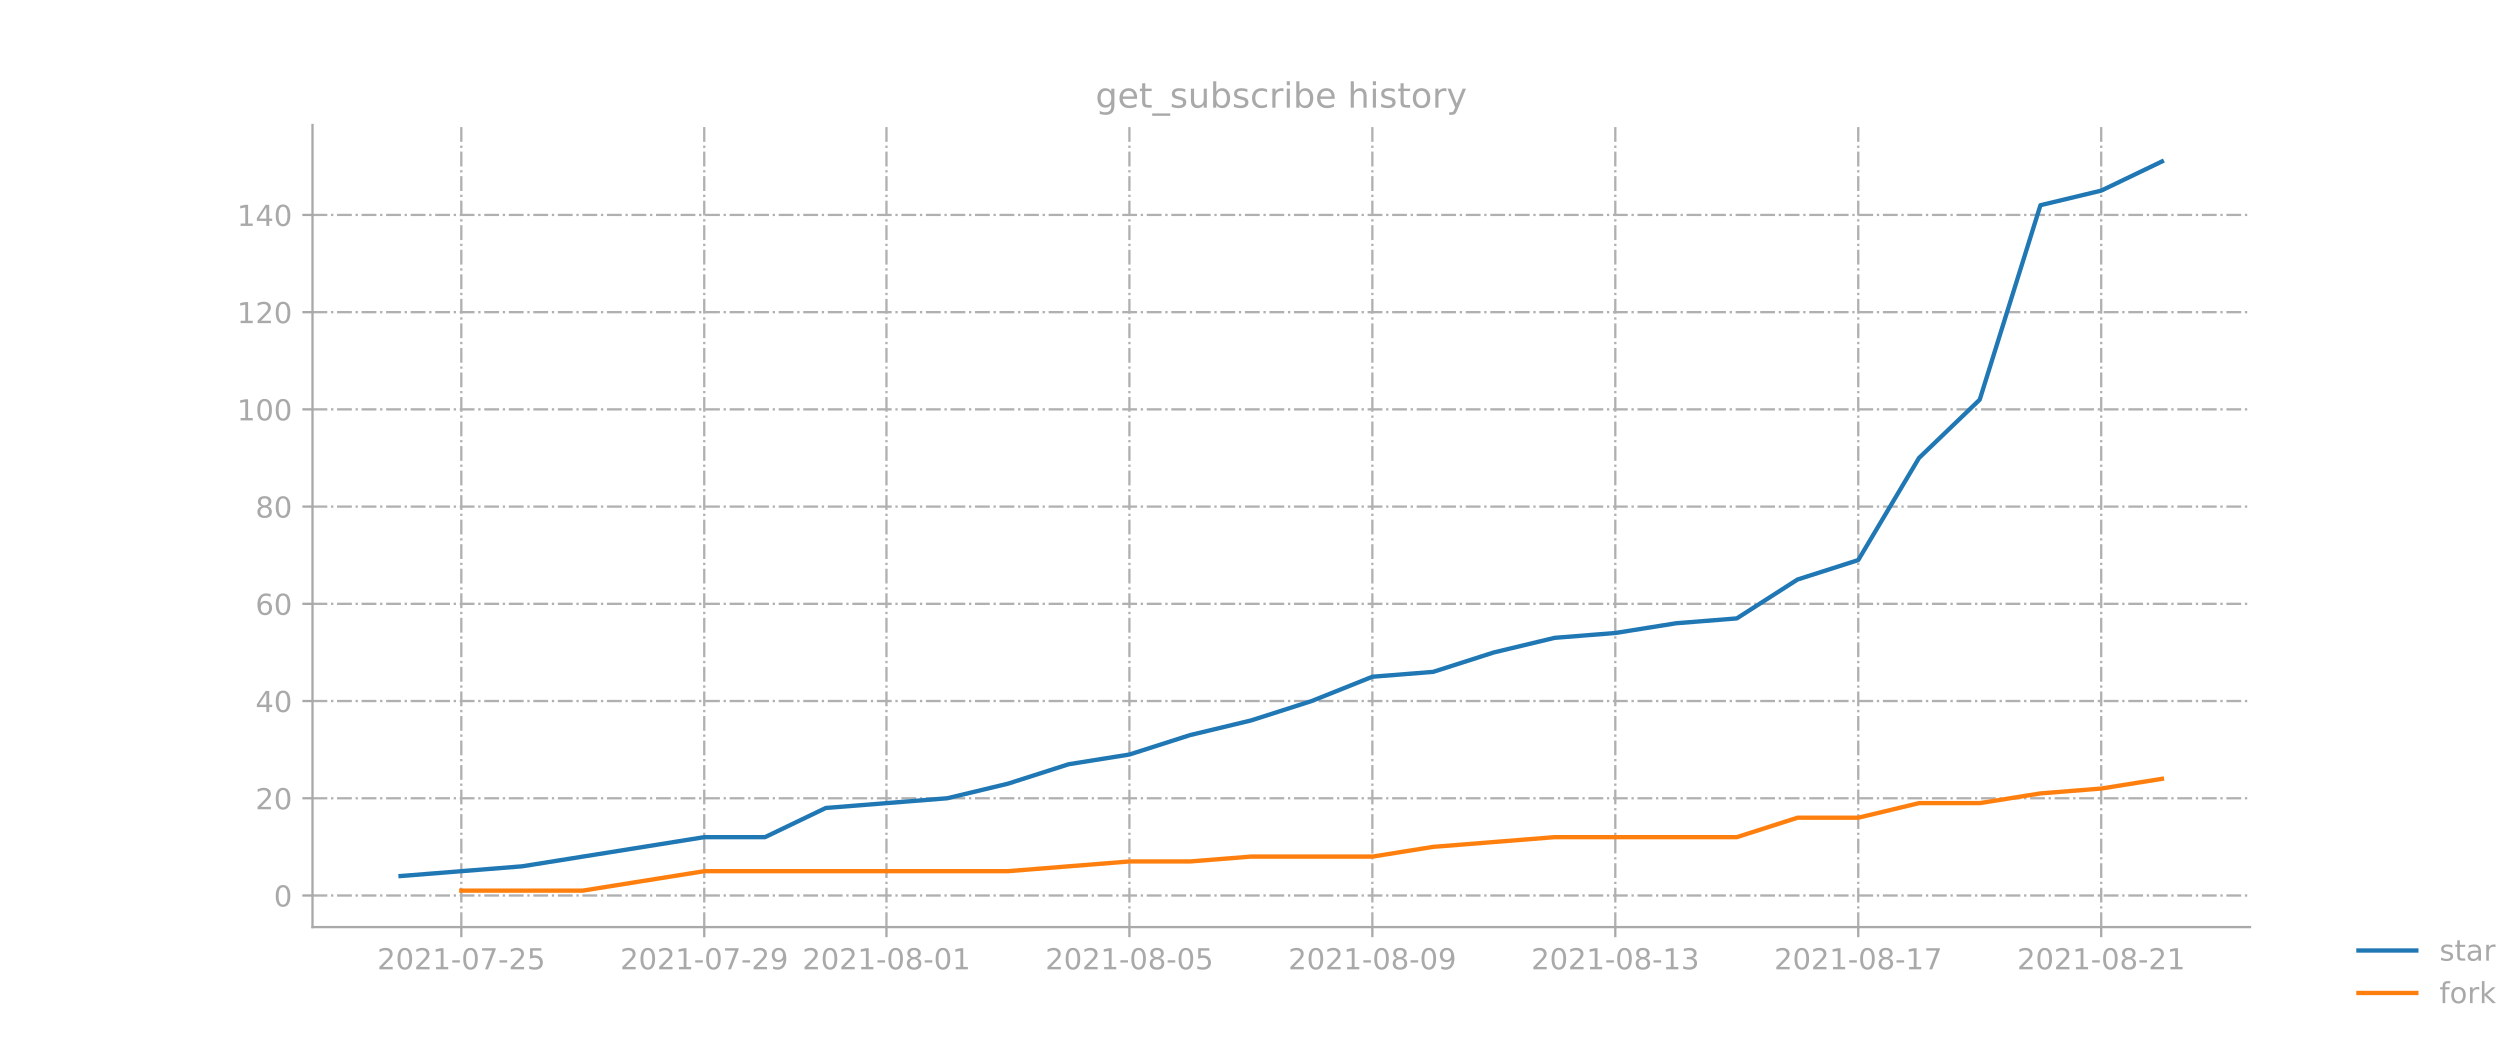
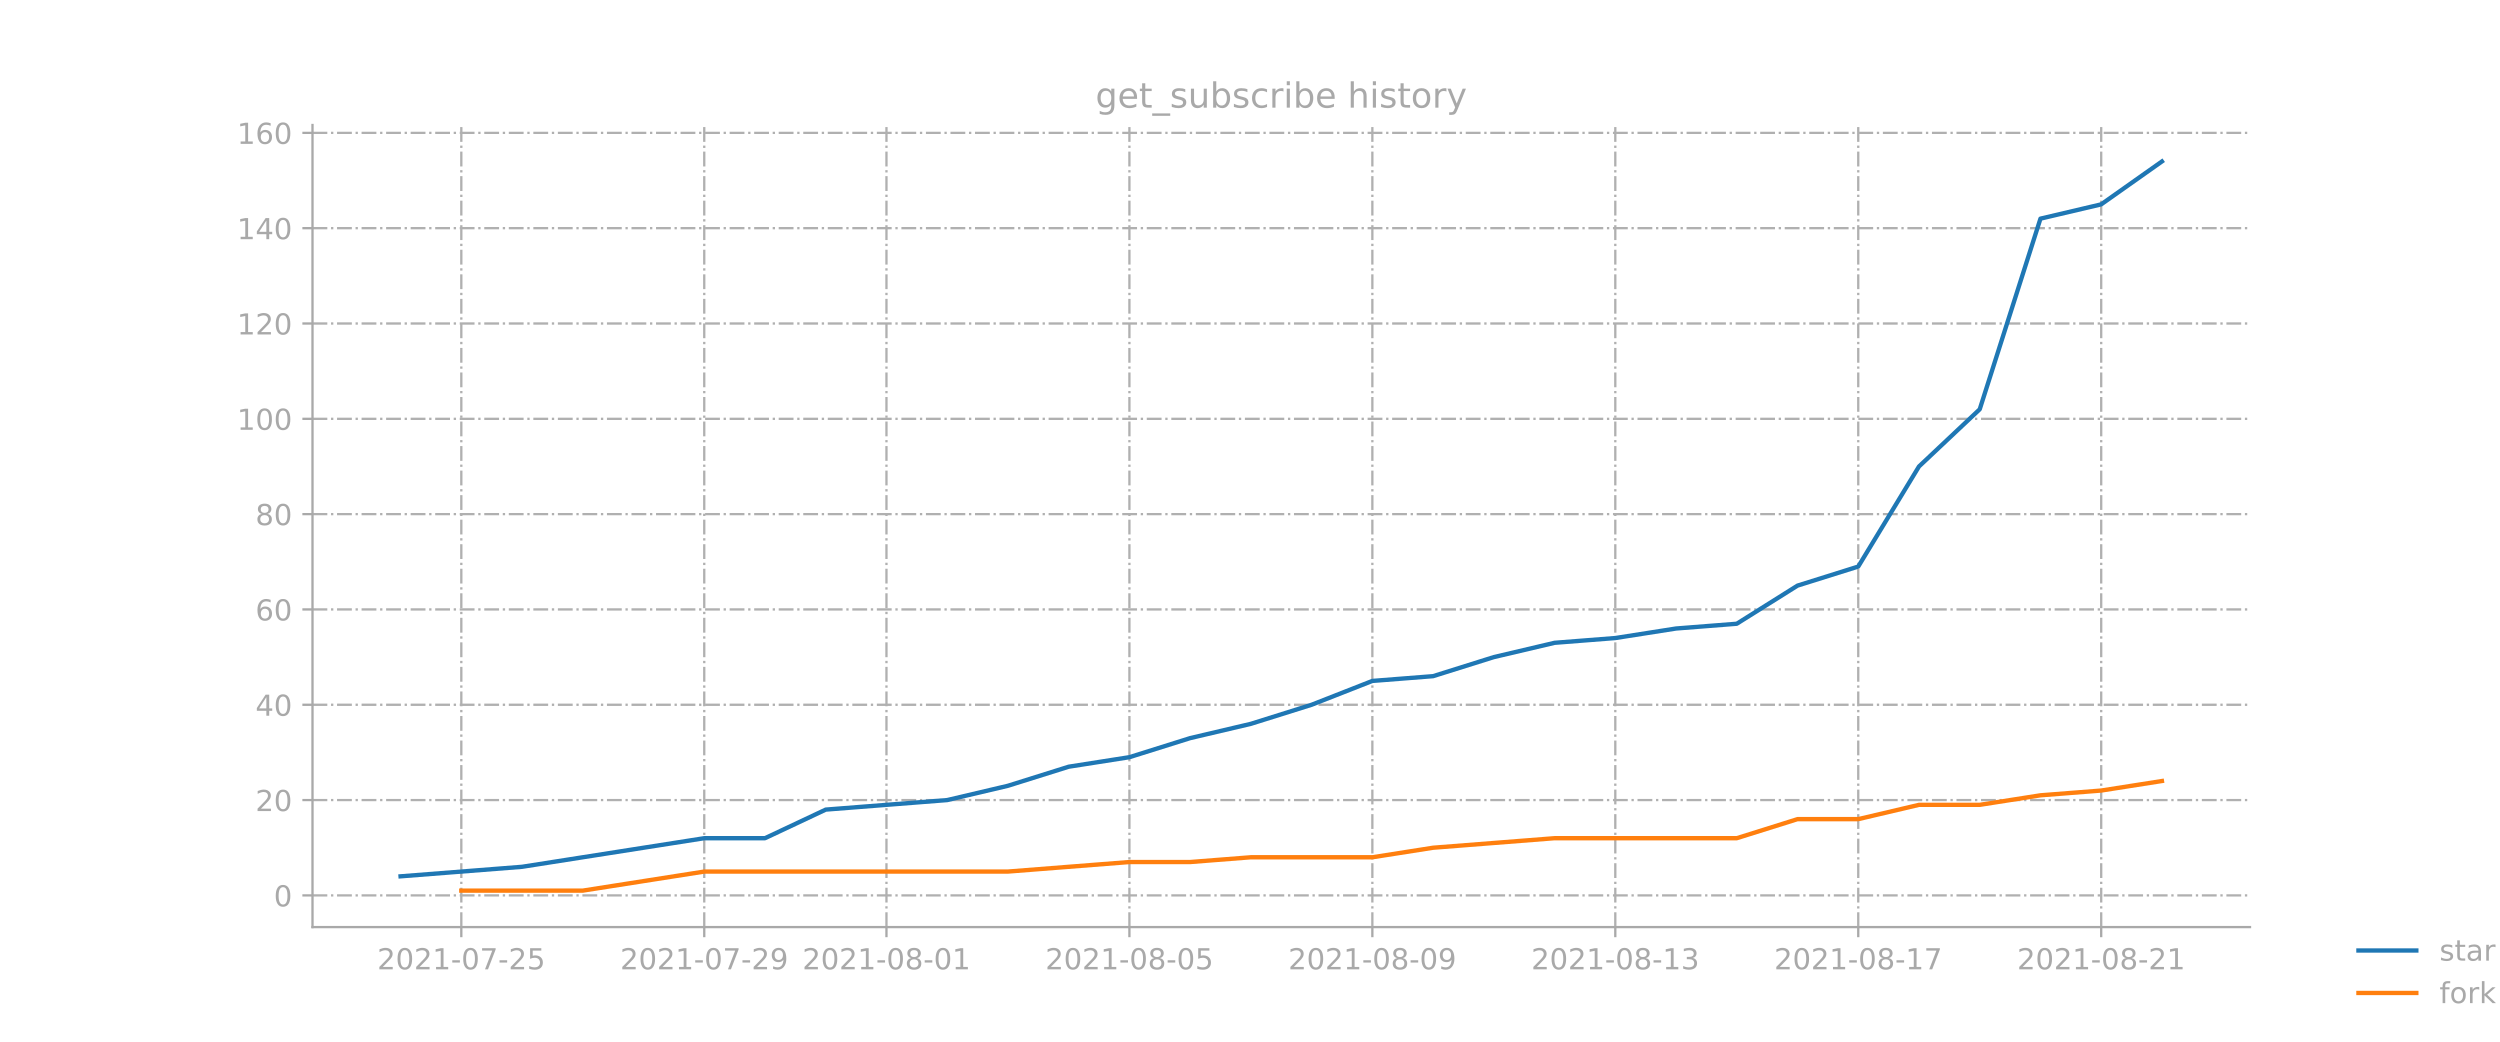
<svg xmlns="http://www.w3.org/2000/svg" xmlns:xlink="http://www.w3.org/1999/xlink" height="360pt" version="1.1" viewBox="0 0 864 360" width="864pt">
  <defs>
    <style type="text/css">*{stroke-linecap:butt;stroke-linejoin:round;}</style>
  </defs>
  <g id="figure_1">
    <g id="patch_1">
      <path d="M 0 360  L 864 360  L 864 0  L 0 0  z " style="fill:none;opacity:0;" />
    </g>
    <g id="axes_1">
      <g id="patch_2">
        <path d="M 108 320.4  L 777.6 320.4  L 777.6 43.2  L 108 43.2  z " style="fill:none;opacity:0;" />
      </g>
      <g id="matplotlib.axis_1">
        <g id="xtick_1">
          <g id="line2d_1">
-             <path clip-path="url(#pb2adfa5431)" d="M 159.427 320.4  L 159.427 43.2  " style="fill:none;stroke:#b0b0b0;stroke-dasharray:5.12,1.28,0.8,1.28;stroke-dashoffset:0;stroke-width:0.8;" />
+             <path clip-path="url(#pddede27b74)" d="M 159.427 320.4  L 159.427 43.2  " style="fill:none;stroke:#b0b0b0;stroke-dasharray:5.12,1.28,0.8,1.28;stroke-dashoffset:0;stroke-width:0.8;" />
          </g>
          <g id="line2d_2">
            <defs>
-               <path d="M 0 0  L 0 3.5  " id="m57a2f381e5" style="stroke:#a9a9a9;stroke-width:0.8;" />
+               <path d="M 0 0  L 0 3.5  " id="m95e94f153a" style="stroke:#a9a9a9;stroke-width:0.8;" />
            </defs>
            <g>
-               <use style="fill:#a9a9a9;stroke:#a9a9a9;stroke-width:0.8;" x="159.427" xlink:href="#m57a2f381e5" y="320.4" />
+               <use style="fill:#a9a9a9;stroke:#a9a9a9;stroke-width:0.8;" x="159.427" xlink:href="#m95e94f153a" y="320.4" />
            </g>
          </g>
          <g id="text_1">
            <g style="fill:#a9a9a9;" transform="translate(130.3691 334.9984)scale(0.1 -0.1)">
              <defs>
                <path d="M 1228 531  L 3431 531  L 3431 0  L 469 0  L 469 531  Q 828 903 1448 1529  Q 2069 2156 2228 2338  Q 2531 2678 2651 2914  Q 2772 3150 2772 3378  Q 2772 3750 2511 3984  Q 2250 4219 1831 4219  Q 1534 4219 1204 4116  Q 875 4013 500 3803  L 500 4441  Q 881 4594 1212 4672  Q 1544 4750 1819 4750  Q 2544 4750 2975 4387  Q 3406 4025 3406 3419  Q 3406 3131 3298 2873  Q 3191 2616 2906 2266  Q 2828 2175 2409 1742  Q 1991 1309 1228 531  z " id="DejaVuSans-32" transform="scale(0.015625)" />
                <path d="M 2034 4250  Q 1547 4250 1301 3770  Q 1056 3291 1056 2328  Q 1056 1369 1301 889  Q 1547 409 2034 409  Q 2525 409 2770 889  Q 3016 1369 3016 2328  Q 3016 3291 2770 3770  Q 2525 4250 2034 4250  z M 2034 4750  Q 2819 4750 3233 4129  Q 3647 3509 3647 2328  Q 3647 1150 3233 529  Q 2819 -91 2034 -91  Q 1250 -91 836 529  Q 422 1150 422 2328  Q 422 3509 836 4129  Q 1250 4750 2034 4750  z " id="DejaVuSans-30" transform="scale(0.015625)" />
                <path d="M 794 531  L 1825 531  L 1825 4091  L 703 3866  L 703 4441  L 1819 4666  L 2450 4666  L 2450 531  L 3481 531  L 3481 0  L 794 0  L 794 531  z " id="DejaVuSans-31" transform="scale(0.015625)" />
                <path d="M 313 2009  L 1997 2009  L 1997 1497  L 313 1497  L 313 2009  z " id="DejaVuSans-2d" transform="scale(0.015625)" />
                <path d="M 525 4666  L 3525 4666  L 3525 4397  L 1831 0  L 1172 0  L 2766 4134  L 525 4134  L 525 4666  z " id="DejaVuSans-37" transform="scale(0.015625)" />
                <path d="M 691 4666  L 3169 4666  L 3169 4134  L 1269 4134  L 1269 2991  Q 1406 3038 1543 3061  Q 1681 3084 1819 3084  Q 2600 3084 3056 2656  Q 3513 2228 3513 1497  Q 3513 744 3044 326  Q 2575 -91 1722 -91  Q 1428 -91 1123 -41  Q 819 9 494 109  L 494 744  Q 775 591 1075 516  Q 1375 441 1709 441  Q 2250 441 2565 725  Q 2881 1009 2881 1497  Q 2881 1984 2565 2268  Q 2250 2553 1709 2553  Q 1456 2553 1204 2497  Q 953 2441 691 2322  L 691 4666  z " id="DejaVuSans-35" transform="scale(0.015625)" />
              </defs>
              <use xlink:href="#DejaVuSans-32" />
              <use x="63.623" xlink:href="#DejaVuSans-30" />
              <use x="127.246" xlink:href="#DejaVuSans-32" />
              <use x="190.869" xlink:href="#DejaVuSans-31" />
              <use x="254.492" xlink:href="#DejaVuSans-2d" />
              <use x="290.576" xlink:href="#DejaVuSans-30" />
              <use x="354.199" xlink:href="#DejaVuSans-37" />
              <use x="417.822" xlink:href="#DejaVuSans-2d" />
              <use x="453.906" xlink:href="#DejaVuSans-32" />
              <use x="517.529" xlink:href="#DejaVuSans-35" />
            </g>
          </g>
        </g>
        <g id="xtick_2">
          <g id="line2d_3">
-             <path clip-path="url(#pb2adfa5431)" d="M 243.389 320.4  L 243.389 43.2  " style="fill:none;stroke:#b0b0b0;stroke-dasharray:5.12,1.28,0.8,1.28;stroke-dashoffset:0;stroke-width:0.8;" />
+             <path clip-path="url(#pddede27b74)" d="M 243.389 320.4  L 243.389 43.2  " style="fill:none;stroke:#b0b0b0;stroke-dasharray:5.12,1.28,0.8,1.28;stroke-dashoffset:0;stroke-width:0.8;" />
          </g>
          <g id="line2d_4">
            <g>
-               <use style="fill:#a9a9a9;stroke:#a9a9a9;stroke-width:0.8;" x="243.389" xlink:href="#m57a2f381e5" y="320.4" />
+               <use style="fill:#a9a9a9;stroke:#a9a9a9;stroke-width:0.8;" x="243.389" xlink:href="#m95e94f153a" y="320.4" />
            </g>
          </g>
          <g id="text_2">
            <g style="fill:#a9a9a9;" transform="translate(214.3315 334.9984)scale(0.1 -0.1)">
              <defs>
                <path d="M 703 97  L 703 672  Q 941 559 1184 500  Q 1428 441 1663 441  Q 2288 441 2617 861  Q 2947 1281 2994 2138  Q 2813 1869 2534 1725  Q 2256 1581 1919 1581  Q 1219 1581 811 2004  Q 403 2428 403 3163  Q 403 3881 828 4315  Q 1253 4750 1959 4750  Q 2769 4750 3195 4129  Q 3622 3509 3622 2328  Q 3622 1225 3098 567  Q 2575 -91 1691 -91  Q 1453 -91 1209 -44  Q 966 3 703 97  z M 1959 2075  Q 2384 2075 2632 2365  Q 2881 2656 2881 3163  Q 2881 3666 2632 3958  Q 2384 4250 1959 4250  Q 1534 4250 1286 3958  Q 1038 3666 1038 3163  Q 1038 2656 1286 2365  Q 1534 2075 1959 2075  z " id="DejaVuSans-39" transform="scale(0.015625)" />
              </defs>
              <use xlink:href="#DejaVuSans-32" />
              <use x="63.623" xlink:href="#DejaVuSans-30" />
              <use x="127.246" xlink:href="#DejaVuSans-32" />
              <use x="190.869" xlink:href="#DejaVuSans-31" />
              <use x="254.492" xlink:href="#DejaVuSans-2d" />
              <use x="290.576" xlink:href="#DejaVuSans-30" />
              <use x="354.199" xlink:href="#DejaVuSans-37" />
              <use x="417.822" xlink:href="#DejaVuSans-2d" />
              <use x="453.906" xlink:href="#DejaVuSans-32" />
              <use x="517.529" xlink:href="#DejaVuSans-39" />
            </g>
          </g>
        </g>
        <g id="xtick_3">
          <g id="line2d_5">
-             <path clip-path="url(#pb2adfa5431)" d="M 306.361 320.4  L 306.361 43.2  " style="fill:none;stroke:#b0b0b0;stroke-dasharray:5.12,1.28,0.8,1.28;stroke-dashoffset:0;stroke-width:0.8;" />
+             <path clip-path="url(#pddede27b74)" d="M 306.361 320.4  L 306.361 43.2  " style="fill:none;stroke:#b0b0b0;stroke-dasharray:5.12,1.28,0.8,1.28;stroke-dashoffset:0;stroke-width:0.8;" />
          </g>
          <g id="line2d_6">
            <g>
-               <use style="fill:#a9a9a9;stroke:#a9a9a9;stroke-width:0.8;" x="306.361" xlink:href="#m57a2f381e5" y="320.4" />
+               <use style="fill:#a9a9a9;stroke:#a9a9a9;stroke-width:0.8;" x="306.361" xlink:href="#m95e94f153a" y="320.4" />
            </g>
          </g>
          <g id="text_3">
            <g style="fill:#a9a9a9;" transform="translate(277.3033 334.9984)scale(0.1 -0.1)">
              <defs>
                <path d="M 2034 2216  Q 1584 2216 1326 1975  Q 1069 1734 1069 1313  Q 1069 891 1326 650  Q 1584 409 2034 409  Q 2484 409 2743 651  Q 3003 894 3003 1313  Q 3003 1734 2745 1975  Q 2488 2216 2034 2216  z M 1403 2484  Q 997 2584 770 2862  Q 544 3141 544 3541  Q 544 4100 942 4425  Q 1341 4750 2034 4750  Q 2731 4750 3128 4425  Q 3525 4100 3525 3541  Q 3525 3141 3298 2862  Q 3072 2584 2669 2484  Q 3125 2378 3379 2068  Q 3634 1759 3634 1313  Q 3634 634 3220 271  Q 2806 -91 2034 -91  Q 1263 -91 848 271  Q 434 634 434 1313  Q 434 1759 690 2068  Q 947 2378 1403 2484  z M 1172 3481  Q 1172 3119 1398 2916  Q 1625 2713 2034 2713  Q 2441 2713 2670 2916  Q 2900 3119 2900 3481  Q 2900 3844 2670 4047  Q 2441 4250 2034 4250  Q 1625 4250 1398 4047  Q 1172 3844 1172 3481  z " id="DejaVuSans-38" transform="scale(0.015625)" />
              </defs>
              <use xlink:href="#DejaVuSans-32" />
              <use x="63.623" xlink:href="#DejaVuSans-30" />
              <use x="127.246" xlink:href="#DejaVuSans-32" />
              <use x="190.869" xlink:href="#DejaVuSans-31" />
              <use x="254.492" xlink:href="#DejaVuSans-2d" />
              <use x="290.576" xlink:href="#DejaVuSans-30" />
              <use x="354.199" xlink:href="#DejaVuSans-38" />
              <use x="417.822" xlink:href="#DejaVuSans-2d" />
              <use x="453.906" xlink:href="#DejaVuSans-30" />
              <use x="517.529" xlink:href="#DejaVuSans-31" />
            </g>
          </g>
        </g>
        <g id="xtick_4">
          <g id="line2d_7">
-             <path clip-path="url(#pb2adfa5431)" d="M 390.324 320.4  L 390.324 43.2  " style="fill:none;stroke:#b0b0b0;stroke-dasharray:5.12,1.28,0.8,1.28;stroke-dashoffset:0;stroke-width:0.8;" />
+             <path clip-path="url(#pddede27b74)" d="M 390.324 320.4  L 390.324 43.2  " style="fill:none;stroke:#b0b0b0;stroke-dasharray:5.12,1.28,0.8,1.28;stroke-dashoffset:0;stroke-width:0.8;" />
          </g>
          <g id="line2d_8">
            <g>
-               <use style="fill:#a9a9a9;stroke:#a9a9a9;stroke-width:0.8;" x="390.324" xlink:href="#m57a2f381e5" y="320.4" />
+               <use style="fill:#a9a9a9;stroke:#a9a9a9;stroke-width:0.8;" x="390.324" xlink:href="#m95e94f153a" y="320.4" />
            </g>
          </g>
          <g id="text_4">
            <g style="fill:#a9a9a9;" transform="translate(361.2657 334.9984)scale(0.1 -0.1)">
              <use xlink:href="#DejaVuSans-32" />
              <use x="63.623" xlink:href="#DejaVuSans-30" />
              <use x="127.246" xlink:href="#DejaVuSans-32" />
              <use x="190.869" xlink:href="#DejaVuSans-31" />
              <use x="254.492" xlink:href="#DejaVuSans-2d" />
              <use x="290.576" xlink:href="#DejaVuSans-30" />
              <use x="354.199" xlink:href="#DejaVuSans-38" />
              <use x="417.822" xlink:href="#DejaVuSans-2d" />
              <use x="453.906" xlink:href="#DejaVuSans-30" />
              <use x="517.529" xlink:href="#DejaVuSans-35" />
            </g>
          </g>
        </g>
        <g id="xtick_5">
          <g id="line2d_9">
-             <path clip-path="url(#pb2adfa5431)" d="M 474.286 320.4  L 474.286 43.2  " style="fill:none;stroke:#b0b0b0;stroke-dasharray:5.12,1.28,0.8,1.28;stroke-dashoffset:0;stroke-width:0.8;" />
+             <path clip-path="url(#pddede27b74)" d="M 474.286 320.4  L 474.286 43.2  " style="fill:none;stroke:#b0b0b0;stroke-dasharray:5.12,1.28,0.8,1.28;stroke-dashoffset:0;stroke-width:0.8;" />
          </g>
          <g id="line2d_10">
            <g>
-               <use style="fill:#a9a9a9;stroke:#a9a9a9;stroke-width:0.8;" x="474.286" xlink:href="#m57a2f381e5" y="320.4" />
+               <use style="fill:#a9a9a9;stroke:#a9a9a9;stroke-width:0.8;" x="474.286" xlink:href="#m95e94f153a" y="320.4" />
            </g>
          </g>
          <g id="text_5">
            <g style="fill:#a9a9a9;" transform="translate(445.2281 334.9984)scale(0.1 -0.1)">
              <use xlink:href="#DejaVuSans-32" />
              <use x="63.623" xlink:href="#DejaVuSans-30" />
              <use x="127.246" xlink:href="#DejaVuSans-32" />
              <use x="190.869" xlink:href="#DejaVuSans-31" />
              <use x="254.492" xlink:href="#DejaVuSans-2d" />
              <use x="290.576" xlink:href="#DejaVuSans-30" />
              <use x="354.199" xlink:href="#DejaVuSans-38" />
              <use x="417.822" xlink:href="#DejaVuSans-2d" />
              <use x="453.906" xlink:href="#DejaVuSans-30" />
              <use x="517.529" xlink:href="#DejaVuSans-39" />
            </g>
          </g>
        </g>
        <g id="xtick_6">
          <g id="line2d_11">
-             <path clip-path="url(#pb2adfa5431)" d="M 558.248 320.4  L 558.248 43.2  " style="fill:none;stroke:#b0b0b0;stroke-dasharray:5.12,1.28,0.8,1.28;stroke-dashoffset:0;stroke-width:0.8;" />
+             <path clip-path="url(#pddede27b74)" d="M 558.248 320.4  L 558.248 43.2  " style="fill:none;stroke:#b0b0b0;stroke-dasharray:5.12,1.28,0.8,1.28;stroke-dashoffset:0;stroke-width:0.8;" />
          </g>
          <g id="line2d_12">
            <g>
-               <use style="fill:#a9a9a9;stroke:#a9a9a9;stroke-width:0.8;" x="558.248" xlink:href="#m57a2f381e5" y="320.4" />
+               <use style="fill:#a9a9a9;stroke:#a9a9a9;stroke-width:0.8;" x="558.248" xlink:href="#m95e94f153a" y="320.4" />
            </g>
          </g>
          <g id="text_6">
            <g style="fill:#a9a9a9;" transform="translate(529.1905 334.9984)scale(0.1 -0.1)">
              <defs>
                <path d="M 2597 2516  Q 3050 2419 3304 2112  Q 3559 1806 3559 1356  Q 3559 666 3084 287  Q 2609 -91 1734 -91  Q 1441 -91 1130 -33  Q 819 25 488 141  L 488 750  Q 750 597 1062 519  Q 1375 441 1716 441  Q 2309 441 2620 675  Q 2931 909 2931 1356  Q 2931 1769 2642 2001  Q 2353 2234 1838 2234  L 1294 2234  L 1294 2753  L 1863 2753  Q 2328 2753 2575 2939  Q 2822 3125 2822 3475  Q 2822 3834 2567 4026  Q 2313 4219 1838 4219  Q 1578 4219 1281 4162  Q 984 4106 628 3988  L 628 4550  Q 988 4650 1302 4700  Q 1616 4750 1894 4750  Q 2613 4750 3031 4423  Q 3450 4097 3450 3541  Q 3450 3153 3228 2886  Q 3006 2619 2597 2516  z " id="DejaVuSans-33" transform="scale(0.015625)" />
              </defs>
              <use xlink:href="#DejaVuSans-32" />
              <use x="63.623" xlink:href="#DejaVuSans-30" />
              <use x="127.246" xlink:href="#DejaVuSans-32" />
              <use x="190.869" xlink:href="#DejaVuSans-31" />
              <use x="254.492" xlink:href="#DejaVuSans-2d" />
              <use x="290.576" xlink:href="#DejaVuSans-30" />
              <use x="354.199" xlink:href="#DejaVuSans-38" />
              <use x="417.822" xlink:href="#DejaVuSans-2d" />
              <use x="453.906" xlink:href="#DejaVuSans-31" />
              <use x="517.529" xlink:href="#DejaVuSans-33" />
            </g>
          </g>
        </g>
        <g id="xtick_7">
          <g id="line2d_13">
-             <path clip-path="url(#pb2adfa5431)" d="M 642.211 320.4  L 642.211 43.2  " style="fill:none;stroke:#b0b0b0;stroke-dasharray:5.12,1.28,0.8,1.28;stroke-dashoffset:0;stroke-width:0.8;" />
+             <path clip-path="url(#pddede27b74)" d="M 642.211 320.4  L 642.211 43.2  " style="fill:none;stroke:#b0b0b0;stroke-dasharray:5.12,1.28,0.8,1.28;stroke-dashoffset:0;stroke-width:0.8;" />
          </g>
          <g id="line2d_14">
            <g>
-               <use style="fill:#a9a9a9;stroke:#a9a9a9;stroke-width:0.8;" x="642.211" xlink:href="#m57a2f381e5" y="320.4" />
+               <use style="fill:#a9a9a9;stroke:#a9a9a9;stroke-width:0.8;" x="642.211" xlink:href="#m95e94f153a" y="320.4" />
            </g>
          </g>
          <g id="text_7">
            <g style="fill:#a9a9a9;" transform="translate(613.1528 334.9984)scale(0.1 -0.1)">
              <use xlink:href="#DejaVuSans-32" />
              <use x="63.623" xlink:href="#DejaVuSans-30" />
              <use x="127.246" xlink:href="#DejaVuSans-32" />
              <use x="190.869" xlink:href="#DejaVuSans-31" />
              <use x="254.492" xlink:href="#DejaVuSans-2d" />
              <use x="290.576" xlink:href="#DejaVuSans-30" />
              <use x="354.199" xlink:href="#DejaVuSans-38" />
              <use x="417.822" xlink:href="#DejaVuSans-2d" />
              <use x="453.906" xlink:href="#DejaVuSans-31" />
              <use x="517.529" xlink:href="#DejaVuSans-37" />
            </g>
          </g>
        </g>
        <g id="xtick_8">
          <g id="line2d_15">
-             <path clip-path="url(#pb2adfa5431)" d="M 726.173 320.4  L 726.173 43.2  " style="fill:none;stroke:#b0b0b0;stroke-dasharray:5.12,1.28,0.8,1.28;stroke-dashoffset:0;stroke-width:0.8;" />
+             <path clip-path="url(#pddede27b74)" d="M 726.173 320.4  L 726.173 43.2  " style="fill:none;stroke:#b0b0b0;stroke-dasharray:5.12,1.28,0.8,1.28;stroke-dashoffset:0;stroke-width:0.8;" />
          </g>
          <g id="line2d_16">
            <g>
-               <use style="fill:#a9a9a9;stroke:#a9a9a9;stroke-width:0.8;" x="726.173" xlink:href="#m57a2f381e5" y="320.4" />
+               <use style="fill:#a9a9a9;stroke:#a9a9a9;stroke-width:0.8;" x="726.173" xlink:href="#m95e94f153a" y="320.4" />
            </g>
          </g>
          <g id="text_8">
            <g style="fill:#a9a9a9;" transform="translate(697.1152 334.9984)scale(0.1 -0.1)">
              <use xlink:href="#DejaVuSans-32" />
              <use x="63.623" xlink:href="#DejaVuSans-30" />
              <use x="127.246" xlink:href="#DejaVuSans-32" />
              <use x="190.869" xlink:href="#DejaVuSans-31" />
              <use x="254.492" xlink:href="#DejaVuSans-2d" />
              <use x="290.576" xlink:href="#DejaVuSans-30" />
              <use x="354.199" xlink:href="#DejaVuSans-38" />
              <use x="417.822" xlink:href="#DejaVuSans-2d" />
              <use x="453.906" xlink:href="#DejaVuSans-32" />
              <use x="517.529" xlink:href="#DejaVuSans-31" />
            </g>
          </g>
        </g>
      </g>
      <g id="matplotlib.axis_2">
        <g id="ytick_1">
          <g id="line2d_17">
-             <path clip-path="url(#pb2adfa5431)" d="M 108 309.48  L 777.6 309.48  " style="fill:none;stroke:#b0b0b0;stroke-dasharray:5.12,1.28,0.8,1.28;stroke-dashoffset:0;stroke-width:0.8;" />
+             <path clip-path="url(#pddede27b74)" d="M 108 309.447  L 777.6 309.447  " style="fill:none;stroke:#b0b0b0;stroke-dasharray:5.12,1.28,0.8,1.28;stroke-dashoffset:0;stroke-width:0.8;" />
          </g>
          <g id="line2d_18">
            <defs>
-               <path d="M 0 0  L -3.5 0  " id="mc10a65c5f7" style="stroke:#a9a9a9;stroke-width:0.8;" />
+               <path d="M 0 0  L -3.5 0  " id="mcf02c6be62" style="stroke:#a9a9a9;stroke-width:0.8;" />
            </defs>
            <g>
-               <use style="fill:#a9a9a9;stroke:#a9a9a9;stroke-width:0.8;" x="108" xlink:href="#mc10a65c5f7" y="309.48" />
+               <use style="fill:#a9a9a9;stroke:#a9a9a9;stroke-width:0.8;" x="108" xlink:href="#mcf02c6be62" y="309.447" />
            </g>
          </g>
          <g id="text_9">
-             <g style="fill:#a9a9a9;" transform="translate(94.6375 313.2792)scale(0.1 -0.1)">
+             <g style="fill:#a9a9a9;" transform="translate(94.6375 313.2463)scale(0.1 -0.1)">
              <use xlink:href="#DejaVuSans-30" />
            </g>
          </g>
        </g>
        <g id="ytick_2">
          <g id="line2d_19">
-             <path clip-path="url(#pb2adfa5431)" d="M 108 275.88  L 777.6 275.88  " style="fill:none;stroke:#b0b0b0;stroke-dasharray:5.12,1.28,0.8,1.28;stroke-dashoffset:0;stroke-width:0.8;" />
+             <path clip-path="url(#pddede27b74)" d="M 108 276.506  L 777.6 276.506  " style="fill:none;stroke:#b0b0b0;stroke-dasharray:5.12,1.28,0.8,1.28;stroke-dashoffset:0;stroke-width:0.8;" />
          </g>
          <g id="line2d_20">
            <g>
-               <use style="fill:#a9a9a9;stroke:#a9a9a9;stroke-width:0.8;" x="108" xlink:href="#mc10a65c5f7" y="275.88" />
+               <use style="fill:#a9a9a9;stroke:#a9a9a9;stroke-width:0.8;" x="108" xlink:href="#mcf02c6be62" y="276.506" />
            </g>
          </g>
          <g id="text_10">
-             <g style="fill:#a9a9a9;" transform="translate(88.275 279.6792)scale(0.1 -0.1)">
+             <g style="fill:#a9a9a9;" transform="translate(88.275 280.3051)scale(0.1 -0.1)">
              <use xlink:href="#DejaVuSans-32" />
              <use x="63.623" xlink:href="#DejaVuSans-30" />
            </g>
          </g>
        </g>
        <g id="ytick_3">
          <g id="line2d_21">
-             <path clip-path="url(#pb2adfa5431)" d="M 108 242.28  L 777.6 242.28  " style="fill:none;stroke:#b0b0b0;stroke-dasharray:5.12,1.28,0.8,1.28;stroke-dashoffset:0;stroke-width:0.8;" />
+             <path clip-path="url(#pddede27b74)" d="M 108 243.565  L 777.6 243.565  " style="fill:none;stroke:#b0b0b0;stroke-dasharray:5.12,1.28,0.8,1.28;stroke-dashoffset:0;stroke-width:0.8;" />
          </g>
          <g id="line2d_22">
            <g>
-               <use style="fill:#a9a9a9;stroke:#a9a9a9;stroke-width:0.8;" x="108" xlink:href="#mc10a65c5f7" y="242.28" />
+               <use style="fill:#a9a9a9;stroke:#a9a9a9;stroke-width:0.8;" x="108" xlink:href="#mcf02c6be62" y="243.565" />
            </g>
          </g>
          <g id="text_11">
-             <g style="fill:#a9a9a9;" transform="translate(88.275 246.0792)scale(0.1 -0.1)">
+             <g style="fill:#a9a9a9;" transform="translate(88.275 247.3639)scale(0.1 -0.1)">
              <defs>
                <path d="M 2419 4116  L 825 1625  L 2419 1625  L 2419 4116  z M 2253 4666  L 3047 4666  L 3047 1625  L 3713 1625  L 3713 1100  L 3047 1100  L 3047 0  L 2419 0  L 2419 1100  L 313 1100  L 313 1709  L 2253 4666  z " id="DejaVuSans-34" transform="scale(0.015625)" />
              </defs>
              <use xlink:href="#DejaVuSans-34" />
              <use x="63.623" xlink:href="#DejaVuSans-30" />
            </g>
          </g>
        </g>
        <g id="ytick_4">
          <g id="line2d_23">
-             <path clip-path="url(#pb2adfa5431)" d="M 108 208.68  L 777.6 208.68  " style="fill:none;stroke:#b0b0b0;stroke-dasharray:5.12,1.28,0.8,1.28;stroke-dashoffset:0;stroke-width:0.8;" />
+             <path clip-path="url(#pddede27b74)" d="M 108 210.624  L 777.6 210.624  " style="fill:none;stroke:#b0b0b0;stroke-dasharray:5.12,1.28,0.8,1.28;stroke-dashoffset:0;stroke-width:0.8;" />
          </g>
          <g id="line2d_24">
            <g>
-               <use style="fill:#a9a9a9;stroke:#a9a9a9;stroke-width:0.8;" x="108" xlink:href="#mc10a65c5f7" y="208.68" />
+               <use style="fill:#a9a9a9;stroke:#a9a9a9;stroke-width:0.8;" x="108" xlink:href="#mcf02c6be62" y="210.624" />
            </g>
          </g>
          <g id="text_12">
-             <g style="fill:#a9a9a9;" transform="translate(88.275 212.4792)scale(0.1 -0.1)">
+             <g style="fill:#a9a9a9;" transform="translate(88.275 214.4227)scale(0.1 -0.1)">
              <defs>
                <path d="M 2113 2584  Q 1688 2584 1439 2293  Q 1191 2003 1191 1497  Q 1191 994 1439 701  Q 1688 409 2113 409  Q 2538 409 2786 701  Q 3034 994 3034 1497  Q 3034 2003 2786 2293  Q 2538 2584 2113 2584  z M 3366 4563  L 3366 3988  Q 3128 4100 2886 4159  Q 2644 4219 2406 4219  Q 1781 4219 1451 3797  Q 1122 3375 1075 2522  Q 1259 2794 1537 2939  Q 1816 3084 2150 3084  Q 2853 3084 3261 2657  Q 3669 2231 3669 1497  Q 3669 778 3244 343  Q 2819 -91 2113 -91  Q 1303 -91 875 529  Q 447 1150 447 2328  Q 447 3434 972 4092  Q 1497 4750 2381 4750  Q 2619 4750 2861 4703  Q 3103 4656 3366 4563  z " id="DejaVuSans-36" transform="scale(0.015625)" />
              </defs>
              <use xlink:href="#DejaVuSans-36" />
              <use x="63.623" xlink:href="#DejaVuSans-30" />
            </g>
          </g>
        </g>
        <g id="ytick_5">
          <g id="line2d_25">
-             <path clip-path="url(#pb2adfa5431)" d="M 108 175.08  L 777.6 175.08  " style="fill:none;stroke:#b0b0b0;stroke-dasharray:5.12,1.28,0.8,1.28;stroke-dashoffset:0;stroke-width:0.8;" />
+             <path clip-path="url(#pddede27b74)" d="M 108 177.682  L 777.6 177.682  " style="fill:none;stroke:#b0b0b0;stroke-dasharray:5.12,1.28,0.8,1.28;stroke-dashoffset:0;stroke-width:0.8;" />
          </g>
          <g id="line2d_26">
            <g>
-               <use style="fill:#a9a9a9;stroke:#a9a9a9;stroke-width:0.8;" x="108" xlink:href="#mc10a65c5f7" y="175.08" />
+               <use style="fill:#a9a9a9;stroke:#a9a9a9;stroke-width:0.8;" x="108" xlink:href="#mcf02c6be62" y="177.682" />
            </g>
          </g>
          <g id="text_13">
-             <g style="fill:#a9a9a9;" transform="translate(88.275 178.8792)scale(0.1 -0.1)">
+             <g style="fill:#a9a9a9;" transform="translate(88.275 181.4816)scale(0.1 -0.1)">
              <use xlink:href="#DejaVuSans-38" />
              <use x="63.623" xlink:href="#DejaVuSans-30" />
            </g>
          </g>
        </g>
        <g id="ytick_6">
          <g id="line2d_27">
-             <path clip-path="url(#pb2adfa5431)" d="M 108 141.48  L 777.6 141.48  " style="fill:none;stroke:#b0b0b0;stroke-dasharray:5.12,1.28,0.8,1.28;stroke-dashoffset:0;stroke-width:0.8;" />
+             <path clip-path="url(#pddede27b74)" d="M 108 144.741  L 777.6 144.741  " style="fill:none;stroke:#b0b0b0;stroke-dasharray:5.12,1.28,0.8,1.28;stroke-dashoffset:0;stroke-width:0.8;" />
          </g>
          <g id="line2d_28">
            <g>
-               <use style="fill:#a9a9a9;stroke:#a9a9a9;stroke-width:0.8;" x="108" xlink:href="#mc10a65c5f7" y="141.48" />
+               <use style="fill:#a9a9a9;stroke:#a9a9a9;stroke-width:0.8;" x="108" xlink:href="#mcf02c6be62" y="144.741" />
            </g>
          </g>
          <g id="text_14">
-             <g style="fill:#a9a9a9;" transform="translate(81.9125 145.2792)scale(0.1 -0.1)">
+             <g style="fill:#a9a9a9;" transform="translate(81.9125 148.5404)scale(0.1 -0.1)">
              <use xlink:href="#DejaVuSans-31" />
              <use x="63.623" xlink:href="#DejaVuSans-30" />
              <use x="127.246" xlink:href="#DejaVuSans-30" />
            </g>
          </g>
        </g>
        <g id="ytick_7">
          <g id="line2d_29">
-             <path clip-path="url(#pb2adfa5431)" d="M 108 107.88  L 777.6 107.88  " style="fill:none;stroke:#b0b0b0;stroke-dasharray:5.12,1.28,0.8,1.28;stroke-dashoffset:0;stroke-width:0.8;" />
+             <path clip-path="url(#pddede27b74)" d="M 108 111.8  L 777.6 111.8  " style="fill:none;stroke:#b0b0b0;stroke-dasharray:5.12,1.28,0.8,1.28;stroke-dashoffset:0;stroke-width:0.8;" />
          </g>
          <g id="line2d_30">
            <g>
-               <use style="fill:#a9a9a9;stroke:#a9a9a9;stroke-width:0.8;" x="108" xlink:href="#mc10a65c5f7" y="107.88" />
+               <use style="fill:#a9a9a9;stroke:#a9a9a9;stroke-width:0.8;" x="108" xlink:href="#mcf02c6be62" y="111.8" />
            </g>
          </g>
          <g id="text_15">
-             <g style="fill:#a9a9a9;" transform="translate(81.9125 111.6792)scale(0.1 -0.1)">
+             <g style="fill:#a9a9a9;" transform="translate(81.9125 115.5992)scale(0.1 -0.1)">
              <use xlink:href="#DejaVuSans-31" />
              <use x="63.623" xlink:href="#DejaVuSans-32" />
              <use x="127.246" xlink:href="#DejaVuSans-30" />
            </g>
          </g>
        </g>
        <g id="ytick_8">
          <g id="line2d_31">
-             <path clip-path="url(#pb2adfa5431)" d="M 108 74.28  L 777.6 74.28  " style="fill:none;stroke:#b0b0b0;stroke-dasharray:5.12,1.28,0.8,1.28;stroke-dashoffset:0;stroke-width:0.8;" />
+             <path clip-path="url(#pddede27b74)" d="M 108 78.859  L 777.6 78.859  " style="fill:none;stroke:#b0b0b0;stroke-dasharray:5.12,1.28,0.8,1.28;stroke-dashoffset:0;stroke-width:0.8;" />
          </g>
          <g id="line2d_32">
            <g>
-               <use style="fill:#a9a9a9;stroke:#a9a9a9;stroke-width:0.8;" x="108" xlink:href="#mc10a65c5f7" y="74.28" />
+               <use style="fill:#a9a9a9;stroke:#a9a9a9;stroke-width:0.8;" x="108" xlink:href="#mcf02c6be62" y="78.859" />
            </g>
          </g>
          <g id="text_16">
-             <g style="fill:#a9a9a9;" transform="translate(81.9125 78.07922)scale(0.1 -0.1)">
+             <g style="fill:#a9a9a9;" transform="translate(81.9125 82.65804)scale(0.1 -0.1)">
              <use xlink:href="#DejaVuSans-31" />
              <use x="63.623" xlink:href="#DejaVuSans-34" />
              <use x="127.246" xlink:href="#DejaVuSans-30" />
            </g>
          </g>
        </g>
-       </g>
-       <g id="line2d_33">
-         <path clip-path="url(#pb2adfa5431)" d="M 138.436 302.76  L 159.427 301.08  L 180.418 299.4  L 201.408 296.04  L 222.399 292.68  L 243.389 289.32  L 264.38 289.32  L 285.371 279.24  L 306.361 277.56  L 327.352 275.88  L 348.342 270.84  L 369.333 264.12  L 390.324 260.76  L 411.314 254.04  L 432.305 249  L 453.295 242.28  L 474.286 233.88  L 495.276 232.2  L 516.267 225.48  L 537.258 220.44  L 558.248 218.76  L 579.239 215.4  L 600.229 213.72  L 621.22 200.28  L 642.211 193.56  L 663.201 158.28  L 684.192 138.12  L 705.182 70.92  L 726.173 65.88  L 747.164 55.8  " style="fill:none;stroke:#1f77b4;stroke-linecap:square;stroke-width:1.5;" />
-       </g>
-       <g id="line2d_34">
-         <path clip-path="url(#pb2adfa5431)" d="M 159.427 307.8  L 180.418 307.8  L 201.408 307.8  L 222.399 304.44  L 243.389 301.08  L 264.38 301.08  L 285.371 301.08  L 306.361 301.08  L 327.352 301.08  L 348.342 301.08  L 369.333 299.4  L 390.324 297.72  L 411.314 297.72  L 432.305 296.04  L 453.295 296.04  L 474.286 296.04  L 495.276 292.68  L 516.267 291  L 537.258 289.32  L 558.248 289.32  L 579.239 289.32  L 600.229 289.32  L 621.22 282.6  L 642.211 282.6  L 663.201 277.56  L 684.192 277.56  L 705.182 274.2  L 726.173 272.52  L 747.164 269.16  " style="fill:none;stroke:#ff7f0e;stroke-linecap:square;stroke-width:1.5;" />
+         <g id="ytick_9">
+           <g id="line2d_33">
+             <path clip-path="url(#pddede27b74)" d="M 108 45.918  L 777.6 45.918  " style="fill:none;stroke:#b0b0b0;stroke-dasharray:5.12,1.28,0.8,1.28;stroke-dashoffset:0;stroke-width:0.8;" />
+           </g>
+           <g id="line2d_34">
+             <g>
+               <use style="fill:#a9a9a9;stroke:#a9a9a9;stroke-width:0.8;" x="108" xlink:href="#mcf02c6be62" y="45.918" />
+             </g>
+           </g>
+           <g id="text_17">
+             <g style="fill:#a9a9a9;" transform="translate(81.9125 49.71687)scale(0.1 -0.1)">
+               <use xlink:href="#DejaVuSans-31" />
+               <use x="63.623" xlink:href="#DejaVuSans-36" />
+               <use x="127.246" xlink:href="#DejaVuSans-30" />
+             </g>
+           </g>
+         </g>
+       </g>
+       <g id="line2d_35">
+         <path clip-path="url(#pddede27b74)" d="M 138.436 302.859  L 159.427 301.212  L 180.418 299.565  L 201.408 296.271  L 222.399 292.976  L 243.389 289.682  L 264.38 289.682  L 285.371 279.8  L 306.361 278.153  L 327.352 276.506  L 348.342 271.565  L 369.333 264.976  L 390.324 261.682  L 411.314 255.094  L 432.305 250.153  L 453.295 243.565  L 474.286 235.329  L 495.276 233.682  L 516.267 227.094  L 537.258 222.153  L 558.248 220.506  L 579.239 217.212  L 600.229 215.565  L 621.22 202.388  L 642.211 195.8  L 663.201 161.212  L 684.192 141.447  L 705.182 75.565  L 726.173 70.624  L 747.164 55.8  " style="fill:none;stroke:#1f77b4;stroke-linecap:square;stroke-width:1.5;" />
+       </g>
+       <g id="line2d_36">
+         <path clip-path="url(#pddede27b74)" d="M 159.427 307.8  L 180.418 307.8  L 201.408 307.8  L 222.399 304.506  L 243.389 301.212  L 264.38 301.212  L 285.371 301.212  L 306.361 301.212  L 327.352 301.212  L 348.342 301.212  L 369.333 299.565  L 390.324 297.918  L 411.314 297.918  L 432.305 296.271  L 453.295 296.271  L 474.286 296.271  L 495.276 292.976  L 516.267 291.329  L 537.258 289.682  L 558.248 289.682  L 579.239 289.682  L 600.229 289.682  L 621.22 283.094  L 642.211 283.094  L 663.201 278.153  L 684.192 278.153  L 705.182 274.859  L 726.173 273.212  L 747.164 269.918  " style="fill:none;stroke:#ff7f0e;stroke-linecap:square;stroke-width:1.5;" />
      </g>
      <g id="patch_3">
        <path d="M 108 320.4  L 108 43.2  " style="fill:none;stroke:#a9a9a9;stroke-linecap:square;stroke-linejoin:miter;stroke-width:0.8;" />
      </g>
      <g id="patch_4">
        <path d="M 777.6 320.4  L 777.6 43.2  " style="fill:none;" />
      </g>
      <g id="patch_5">
        <path d="M 108 320.4  L 777.6 320.4  " style="fill:none;stroke:#a9a9a9;stroke-linecap:square;stroke-linejoin:miter;stroke-width:0.8;" />
      </g>
      <g id="patch_6">
        <path d="M 108 43.2  L 777.6 43.2  " style="fill:none;" />
      </g>
-       <g id="text_17">
+       <g id="text_18">
        <g style="fill:#a9a9a9;" transform="translate(378.6075 37.2)scale(0.12 -0.12)">
          <defs>
            <path d="M 2906 1791  Q 2906 2416 2648 2759  Q 2391 3103 1925 3103  Q 1463 3103 1205 2759  Q 947 2416 947 1791  Q 947 1169 1205 825  Q 1463 481 1925 481  Q 2391 481 2648 825  Q 2906 1169 2906 1791  z M 3481 434  Q 3481 -459 3084 -895  Q 2688 -1331 1869 -1331  Q 1566 -1331 1297 -1286  Q 1028 -1241 775 -1147  L 775 -588  Q 1028 -725 1275 -790  Q 1522 -856 1778 -856  Q 2344 -856 2625 -561  Q 2906 -266 2906 331  L 2906 616  Q 2728 306 2450 153  Q 2172 0 1784 0  Q 1141 0 747 490  Q 353 981 353 1791  Q 353 2603 747 3093  Q 1141 3584 1784 3584  Q 2172 3584 2450 3431  Q 2728 3278 2906 2969  L 2906 3500  L 3481 3500  L 3481 434  z " id="DejaVuSans-67" transform="scale(0.015625)" />
            <path d="M 3597 1894  L 3597 1613  L 953 1613  Q 991 1019 1311 708  Q 1631 397 2203 397  Q 2534 397 2845 478  Q 3156 559 3463 722  L 3463 178  Q 3153 47 2828 -22  Q 2503 -91 2169 -91  Q 1331 -91 842 396  Q 353 884 353 1716  Q 353 2575 817 3079  Q 1281 3584 2069 3584  Q 2775 3584 3186 3129  Q 3597 2675 3597 1894  z M 3022 2063  Q 3016 2534 2758 2815  Q 2500 3097 2075 3097  Q 1594 3097 1305 2825  Q 1016 2553 972 2059  L 3022 2063  z " id="DejaVuSans-65" transform="scale(0.015625)" />
            <path d="M 1172 4494  L 1172 3500  L 2356 3500  L 2356 3053  L 1172 3053  L 1172 1153  Q 1172 725 1289 603  Q 1406 481 1766 481  L 2356 481  L 2356 0  L 1766 0  Q 1100 0 847 248  Q 594 497 594 1153  L 594 3053  L 172 3053  L 172 3500  L 594 3500  L 594 4494  L 1172 4494  z " id="DejaVuSans-74" transform="scale(0.015625)" />
            <path d="M 3263 -1063  L 3263 -1509  L -63 -1509  L -63 -1063  L 3263 -1063  z " id="DejaVuSans-5f" transform="scale(0.015625)" />
            <path d="M 2834 3397  L 2834 2853  Q 2591 2978 2328 3040  Q 2066 3103 1784 3103  Q 1356 3103 1142 2972  Q 928 2841 928 2578  Q 928 2378 1081 2264  Q 1234 2150 1697 2047  L 1894 2003  Q 2506 1872 2764 1633  Q 3022 1394 3022 966  Q 3022 478 2636 193  Q 2250 -91 1575 -91  Q 1294 -91 989 -36  Q 684 19 347 128  L 347 722  Q 666 556 975 473  Q 1284 391 1588 391  Q 1994 391 2212 530  Q 2431 669 2431 922  Q 2431 1156 2273 1281  Q 2116 1406 1581 1522  L 1381 1569  Q 847 1681 609 1914  Q 372 2147 372 2553  Q 372 3047 722 3315  Q 1072 3584 1716 3584  Q 2034 3584 2315 3537  Q 2597 3491 2834 3397  z " id="DejaVuSans-73" transform="scale(0.015625)" />
            <path d="M 544 1381  L 544 3500  L 1119 3500  L 1119 1403  Q 1119 906 1312 657  Q 1506 409 1894 409  Q 2359 409 2629 706  Q 2900 1003 2900 1516  L 2900 3500  L 3475 3500  L 3475 0  L 2900 0  L 2900 538  Q 2691 219 2414 64  Q 2138 -91 1772 -91  Q 1169 -91 856 284  Q 544 659 544 1381  z M 1991 3584  L 1991 3584  z " id="DejaVuSans-75" transform="scale(0.015625)" />
            <path d="M 3116 1747  Q 3116 2381 2855 2742  Q 2594 3103 2138 3103  Q 1681 3103 1420 2742  Q 1159 2381 1159 1747  Q 1159 1113 1420 752  Q 1681 391 2138 391  Q 2594 391 2855 752  Q 3116 1113 3116 1747  z M 1159 2969  Q 1341 3281 1617 3432  Q 1894 3584 2278 3584  Q 2916 3584 3314 3078  Q 3713 2572 3713 1747  Q 3713 922 3314 415  Q 2916 -91 2278 -91  Q 1894 -91 1617 61  Q 1341 213 1159 525  L 1159 0  L 581 0  L 581 4863  L 1159 4863  L 1159 2969  z " id="DejaVuSans-62" transform="scale(0.015625)" />
            <path d="M 3122 3366  L 3122 2828  Q 2878 2963 2633 3030  Q 2388 3097 2138 3097  Q 1578 3097 1268 2742  Q 959 2388 959 1747  Q 959 1106 1268 751  Q 1578 397 2138 397  Q 2388 397 2633 464  Q 2878 531 3122 666  L 3122 134  Q 2881 22 2623 -34  Q 2366 -91 2075 -91  Q 1284 -91 818 406  Q 353 903 353 1747  Q 353 2603 823 3093  Q 1294 3584 2113 3584  Q 2378 3584 2631 3529  Q 2884 3475 3122 3366  z " id="DejaVuSans-63" transform="scale(0.015625)" />
            <path d="M 2631 2963  Q 2534 3019 2420 3045  Q 2306 3072 2169 3072  Q 1681 3072 1420 2755  Q 1159 2438 1159 1844  L 1159 0  L 581 0  L 581 3500  L 1159 3500  L 1159 2956  Q 1341 3275 1631 3429  Q 1922 3584 2338 3584  Q 2397 3584 2469 3576  Q 2541 3569 2628 3553  L 2631 2963  z " id="DejaVuSans-72" transform="scale(0.015625)" />
            <path d="M 603 3500  L 1178 3500  L 1178 0  L 603 0  L 603 3500  z M 603 4863  L 1178 4863  L 1178 4134  L 603 4134  L 603 4863  z " id="DejaVuSans-69" transform="scale(0.015625)" />
            <path id="DejaVuSans-20" transform="scale(0.015625)" />
            <path d="M 3513 2113  L 3513 0  L 2938 0  L 2938 2094  Q 2938 2591 2744 2837  Q 2550 3084 2163 3084  Q 1697 3084 1428 2787  Q 1159 2491 1159 1978  L 1159 0  L 581 0  L 581 4863  L 1159 4863  L 1159 2956  Q 1366 3272 1645 3428  Q 1925 3584 2291 3584  Q 2894 3584 3203 3211  Q 3513 2838 3513 2113  z " id="DejaVuSans-68" transform="scale(0.015625)" />
            <path d="M 1959 3097  Q 1497 3097 1228 2736  Q 959 2375 959 1747  Q 959 1119 1226 758  Q 1494 397 1959 397  Q 2419 397 2687 759  Q 2956 1122 2956 1747  Q 2956 2369 2687 2733  Q 2419 3097 1959 3097  z M 1959 3584  Q 2709 3584 3137 3096  Q 3566 2609 3566 1747  Q 3566 888 3137 398  Q 2709 -91 1959 -91  Q 1206 -91 779 398  Q 353 888 353 1747  Q 353 2609 779 3096  Q 1206 3584 1959 3584  z " id="DejaVuSans-6f" transform="scale(0.015625)" />
            <path d="M 2059 -325  Q 1816 -950 1584 -1140  Q 1353 -1331 966 -1331  L 506 -1331  L 506 -850  L 844 -850  Q 1081 -850 1212 -737  Q 1344 -625 1503 -206  L 1606 56  L 191 3500  L 800 3500  L 1894 763  L 2988 3500  L 3597 3500  L 2059 -325  z " id="DejaVuSans-79" transform="scale(0.015625)" />
          </defs>
          <use xlink:href="#DejaVuSans-67" />
          <use x="63.477" xlink:href="#DejaVuSans-65" />
          <use x="125" xlink:href="#DejaVuSans-74" />
          <use x="164.209" xlink:href="#DejaVuSans-5f" />
          <use x="214.209" xlink:href="#DejaVuSans-73" />
          <use x="266.309" xlink:href="#DejaVuSans-75" />
          <use x="329.688" xlink:href="#DejaVuSans-62" />
          <use x="393.164" xlink:href="#DejaVuSans-73" />
          <use x="445.264" xlink:href="#DejaVuSans-63" />
          <use x="500.244" xlink:href="#DejaVuSans-72" />
          <use x="541.357" xlink:href="#DejaVuSans-69" />
          <use x="569.141" xlink:href="#DejaVuSans-62" />
          <use x="632.617" xlink:href="#DejaVuSans-65" />
          <use x="694.141" xlink:href="#DejaVuSans-20" />
          <use x="725.928" xlink:href="#DejaVuSans-68" />
          <use x="789.307" xlink:href="#DejaVuSans-69" />
          <use x="817.09" xlink:href="#DejaVuSans-73" />
          <use x="869.189" xlink:href="#DejaVuSans-74" />
          <use x="908.398" xlink:href="#DejaVuSans-6f" />
          <use x="969.58" xlink:href="#DejaVuSans-72" />
          <use x="1010.693" xlink:href="#DejaVuSans-79" />
        </g>
      </g>
      <g id="legend_1">
-         <g id="line2d_35">
+         <g id="line2d_37">
          <path d="M 815.08 328.498  L 835.08 328.498  " style="fill:none;stroke:#1f77b4;stroke-linecap:square;stroke-width:1.5;" />
        </g>
-         <g id="line2d_36" />
-         <g id="text_18">
+         <g id="line2d_38" />
+         <g id="text_19">
          <g style="fill:#a9a9a9;" transform="translate(843.08 331.9984)scale(0.1 -0.1)">
            <defs>
              <path d="M 2194 1759  Q 1497 1759 1228 1600  Q 959 1441 959 1056  Q 959 750 1161 570  Q 1363 391 1709 391  Q 2188 391 2477 730  Q 2766 1069 2766 1631  L 2766 1759  L 2194 1759  z M 3341 1997  L 3341 0  L 2766 0  L 2766 531  Q 2569 213 2275 61  Q 1981 -91 1556 -91  Q 1019 -91 701 211  Q 384 513 384 1019  Q 384 1609 779 1909  Q 1175 2209 1959 2209  L 2766 2209  L 2766 2266  Q 2766 2663 2505 2880  Q 2244 3097 1772 3097  Q 1472 3097 1187 3025  Q 903 2953 641 2809  L 641 3341  Q 956 3463 1253 3523  Q 1550 3584 1831 3584  Q 2591 3584 2966 3190  Q 3341 2797 3341 1997  z " id="DejaVuSans-61" transform="scale(0.015625)" />
            </defs>
            <use xlink:href="#DejaVuSans-73" />
            <use x="52.1" xlink:href="#DejaVuSans-74" />
            <use x="91.309" xlink:href="#DejaVuSans-61" />
            <use x="152.588" xlink:href="#DejaVuSans-72" />
          </g>
        </g>
-         <g id="line2d_37">
+         <g id="line2d_39">
          <path d="M 815.08 343.177  L 835.08 343.177  " style="fill:none;stroke:#ff7f0e;stroke-linecap:square;stroke-width:1.5;" />
        </g>
-         <g id="line2d_38" />
-         <g id="text_19">
+         <g id="line2d_40" />
+         <g id="text_20">
          <g style="fill:#a9a9a9;" transform="translate(843.08 346.6766)scale(0.1 -0.1)">
            <defs>
              <path d="M 2375 4863  L 2375 4384  L 1825 4384  Q 1516 4384 1395 4259  Q 1275 4134 1275 3809  L 1275 3500  L 2222 3500  L 2222 3053  L 1275 3053  L 1275 0  L 697 0  L 697 3053  L 147 3053  L 147 3500  L 697 3500  L 697 3744  Q 697 4328 969 4595  Q 1241 4863 1831 4863  L 2375 4863  z " id="DejaVuSans-66" transform="scale(0.015625)" />
              <path d="M 581 4863  L 1159 4863  L 1159 1991  L 2875 3500  L 3609 3500  L 1753 1863  L 3688 0  L 2938 0  L 1159 1709  L 1159 0  L 581 0  L 581 4863  z " id="DejaVuSans-6b" transform="scale(0.015625)" />
            </defs>
            <use xlink:href="#DejaVuSans-66" />
            <use x="35.205" xlink:href="#DejaVuSans-6f" />
            <use x="96.387" xlink:href="#DejaVuSans-72" />
            <use x="137.5" xlink:href="#DejaVuSans-6b" />
          </g>
        </g>
      </g>
    </g>
  </g>
  <defs>
-     <clipPath id="pb2adfa5431">
+     <clipPath id="pddede27b74">
      <rect height="277.2" width="669.6" x="108" y="43.2" />
    </clipPath>
  </defs>
</svg>
